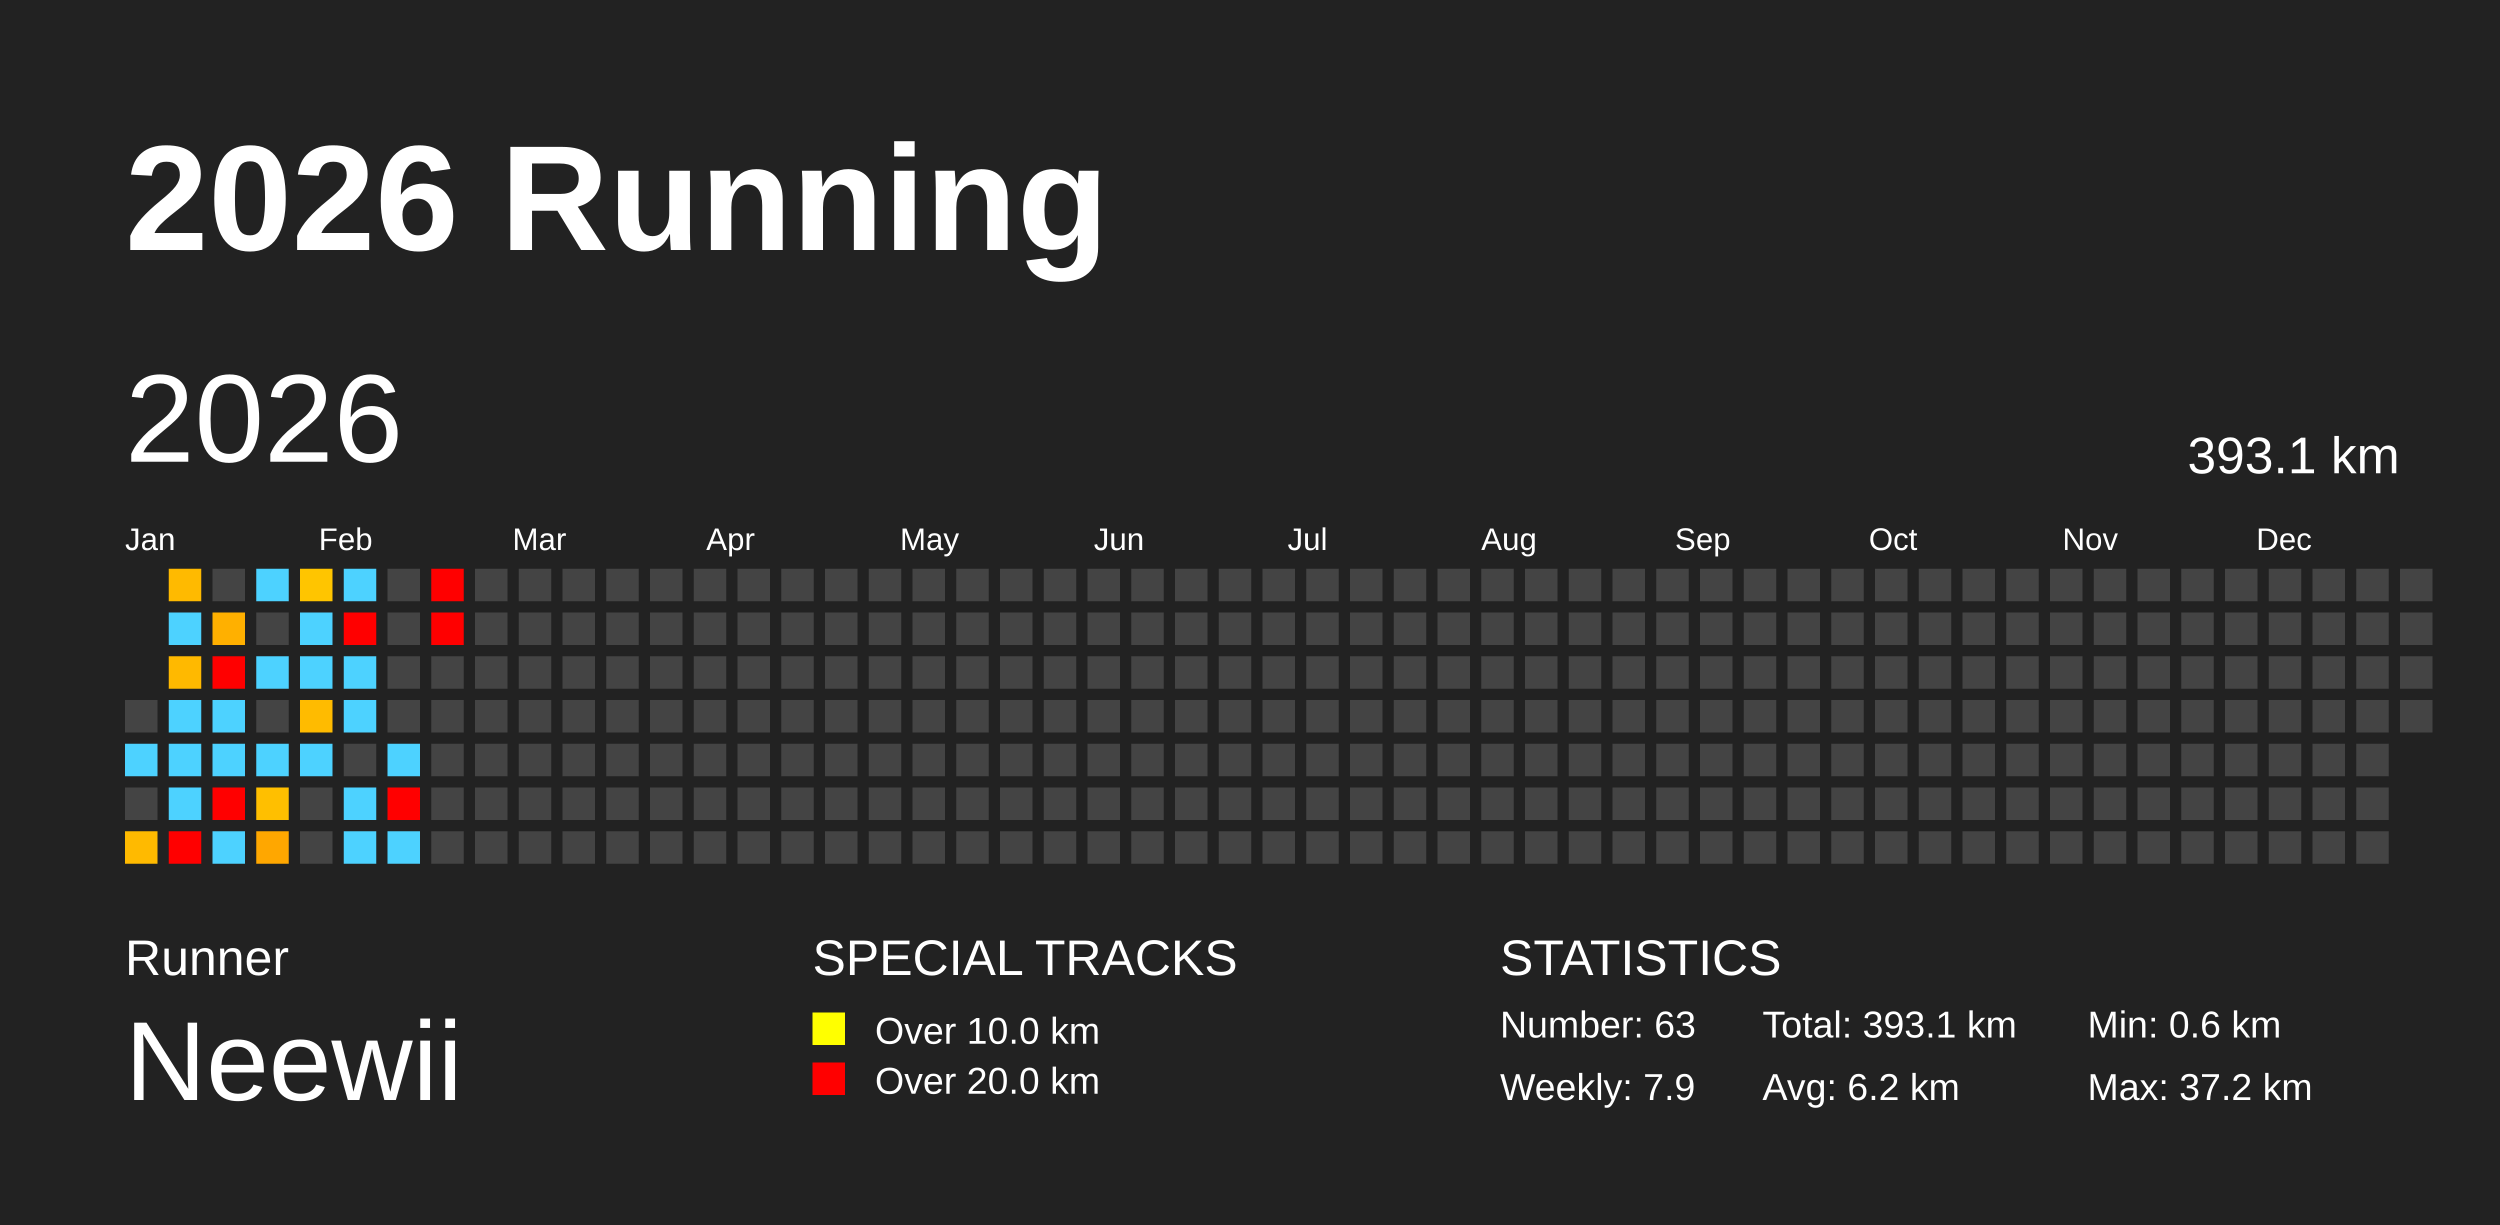
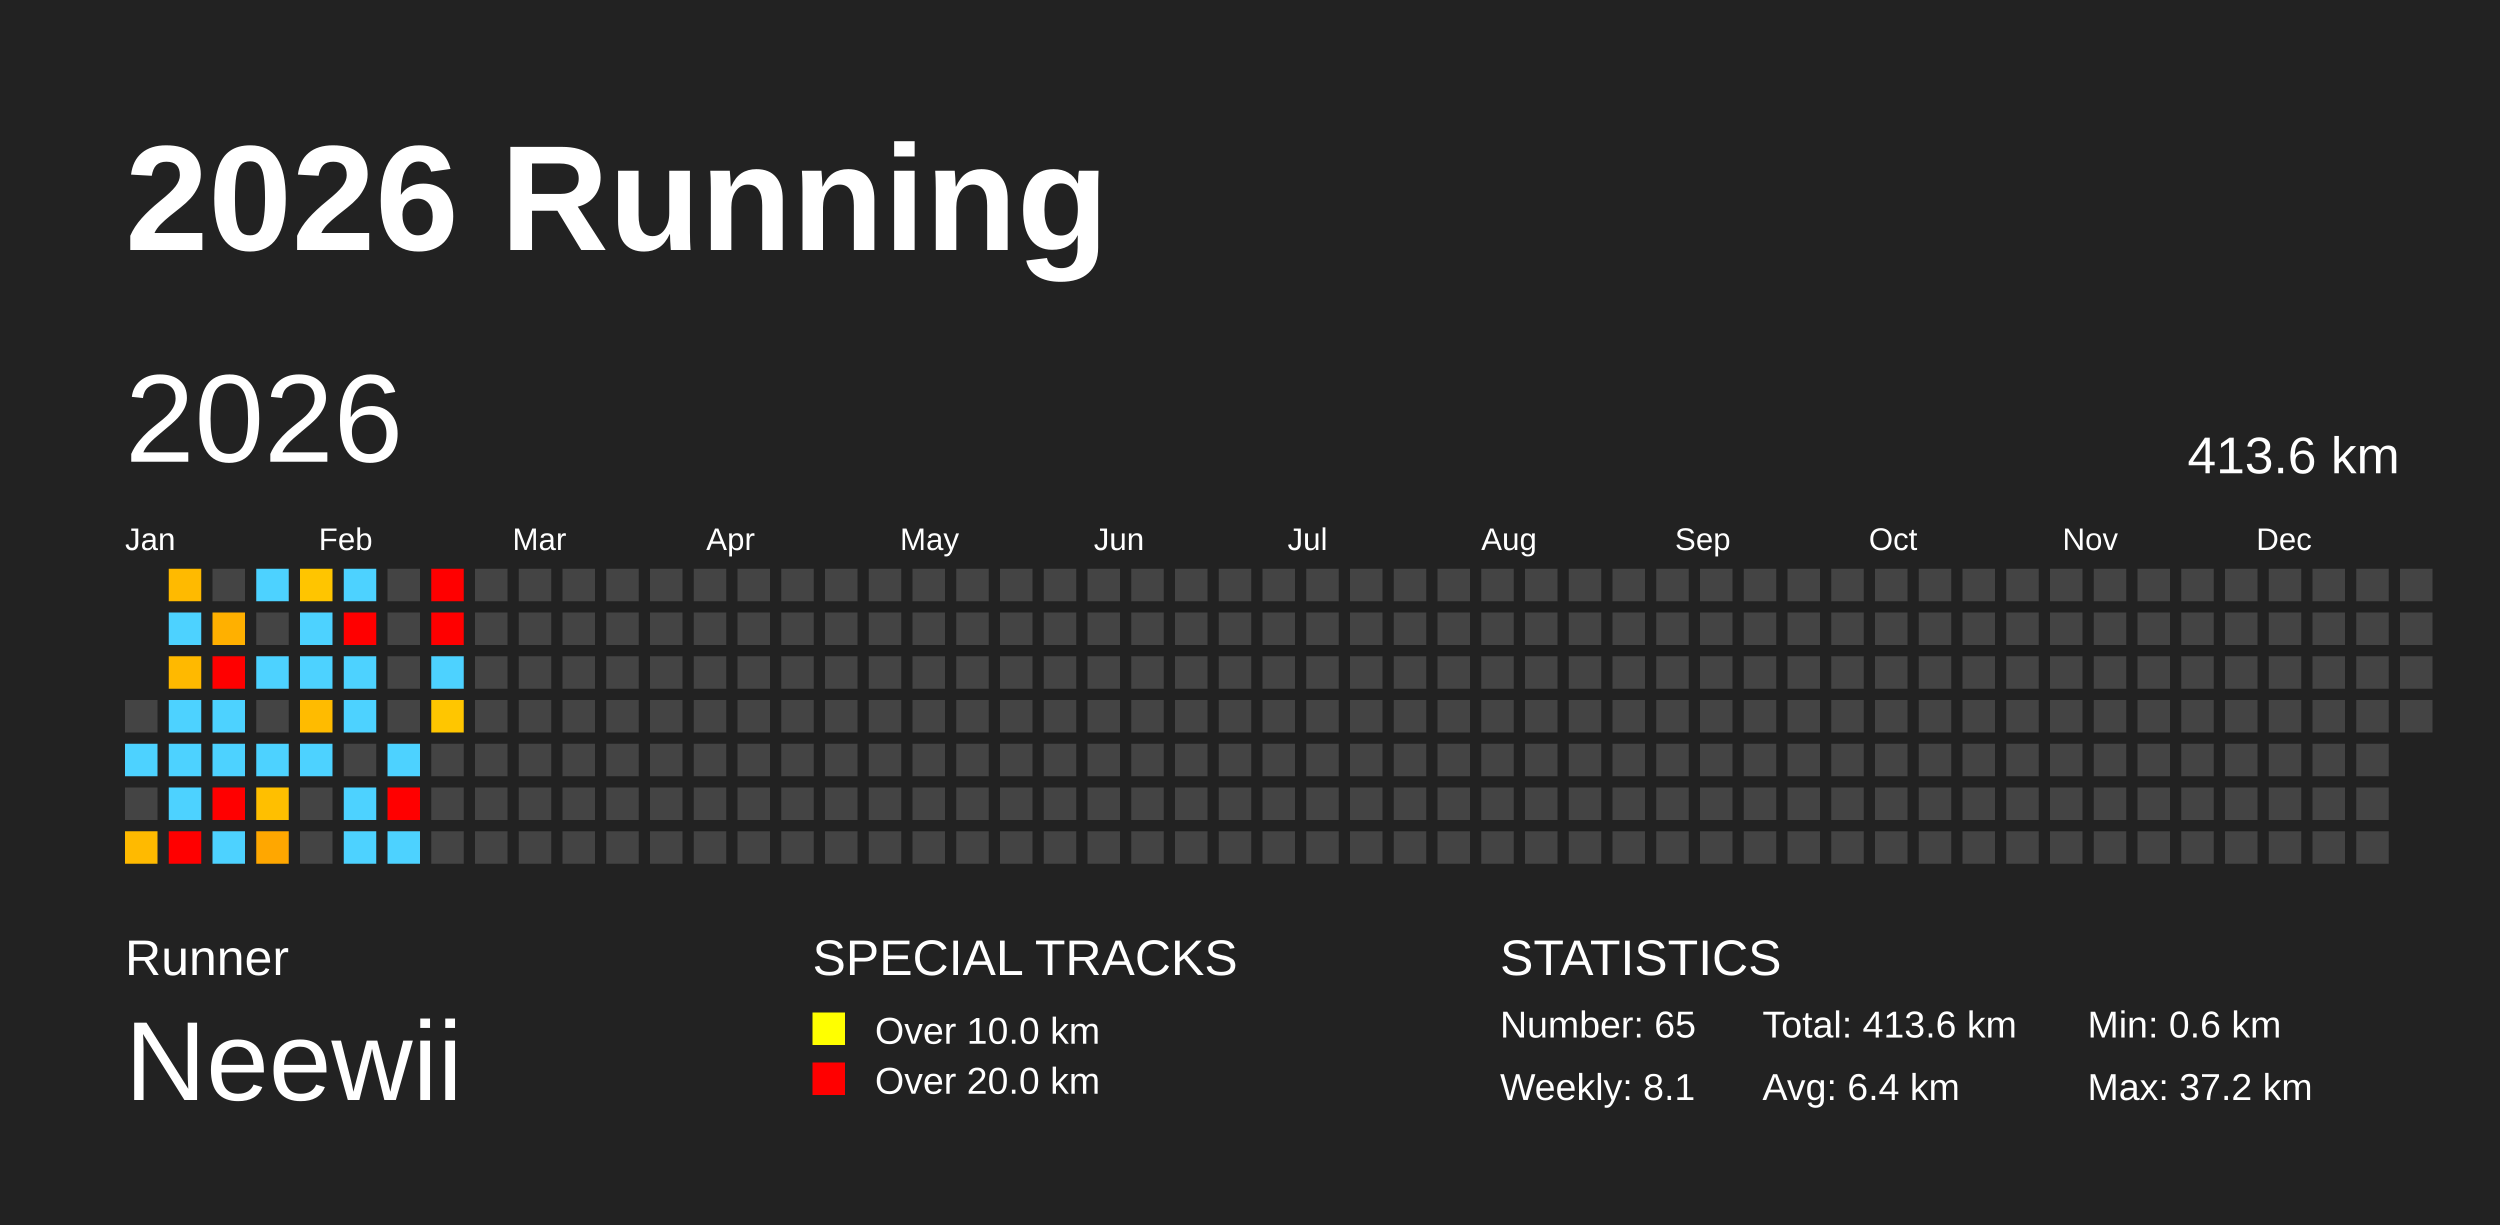
<svg xmlns="http://www.w3.org/2000/svg" baseProfile="full" height="98mm" version="1.1" viewBox="0,0,200,98" width="200mm">
  <defs />
  <rect fill="#222222" height="98" width="200" x="0" y="0" />
  <text fill="#FFFFFF" style="font-size:12px; font-family:Arial; font-weight:bold;" x="10" y="20">2026 Running</text>
  <text fill="#FFFFFF" style="font-size:4px; font-family:Arial" x="10" y="78">Runner</text>
  <text fill="#FFFFFF" style="font-size:9px; font-family:Arial" x="10" y="88">Neewii</text>
  <text fill="#FFFFFF" style="font-size:4px; font-family:Arial" x="65" y="78">SPECIAL TRACKS</text>
  <rect fill="yellow" height="2.6" width="2.6" x="65" y="81" />
  <text fill="#FFFFFF" style="font-size:3px; font-family:Arial" x="70" y="83.5">Over 10.0 km</text>
  <rect fill="red" height="2.6" width="2.6" x="65" y="85" />
  <text fill="#FFFFFF" style="font-size:3px; font-family:Arial" x="70" y="87.5">Over 20.0 km</text>
  <text fill="#FFFFFF" style="font-size:4px; font-family:Arial" x="120" y="78">STATISTICS</text>
-   <text fill="#FFFFFF" style="font-size:3px; font-family:Arial" x="120" y="83">Number: 63</text>
-   <text fill="#FFFFFF" style="font-size:3px; font-family:Arial" x="120" y="88">Weekly: 7.9</text>
-   <text fill="#FFFFFF" style="font-size:3px; font-family:Arial" x="141" y="83">Total: 393.1 km</text>
-   <text fill="#FFFFFF" style="font-size:3px; font-family:Arial" x="141" y="88">Avg: 6.2 km</text>
+   <text fill="#FFFFFF" style="font-size:3px; font-family:Arial" x="120" y="83">Number: 65</text>
+   <text fill="#FFFFFF" style="font-size:3px; font-family:Arial" x="120" y="88">Weekly: 8.1</text>
+   <text fill="#FFFFFF" style="font-size:3px; font-family:Arial" x="141" y="83">Total: 413.6 km</text>
+   <text fill="#FFFFFF" style="font-size:3px; font-family:Arial" x="141" y="88">Avg: 6.4 km</text>
  <text fill="#FFFFFF" style="font-size:3px; font-family:Arial" x="167" y="83">Min: 0.6 km</text>
  <text fill="#FFFFFF" style="font-size:3px; font-family:Arial" x="167" y="88">Max: 37.2 km</text>
  <text dominant-baseline="hanging" fill="#FFFFFF" style="font-size:10.0px; font-family:Arial;" x="10" y="30">2026</text>
-   <text dominant-baseline="hanging" fill="#FFFFFF" style="font-size:4.125px; font-family:Arial;" x="175" y="35">393.1 km</text>
+   <text dominant-baseline="hanging" fill="#FFFFFF" style="font-size:4.125px; font-family:Arial;" x="175" y="35">413.6 km</text>
  <text fill="#FFFFFF" style="font-size:2.5px; font-family:Arial" x="10.0" y="44">Jan</text>
  <text fill="#FFFFFF" style="font-size:2.5px; font-family:Arial" x="25.5" y="44">Feb</text>
  <text fill="#FFFFFF" style="font-size:2.5px; font-family:Arial" x="41.0" y="44">Mar</text>
  <text fill="#FFFFFF" style="font-size:2.5px; font-family:Arial" x="56.5" y="44">Apr</text>
  <text fill="#FFFFFF" style="font-size:2.5px; font-family:Arial" x="72.0" y="44">May</text>
  <text fill="#FFFFFF" style="font-size:2.5px; font-family:Arial" x="87.5" y="44">Jun</text>
  <text fill="#FFFFFF" style="font-size:2.5px; font-family:Arial" x="103.0" y="44">Jul</text>
  <text fill="#FFFFFF" style="font-size:2.5px; font-family:Arial" x="118.5" y="44">Aug</text>
  <text fill="#FFFFFF" style="font-size:2.5px; font-family:Arial" x="134.0" y="44">Sep</text>
  <text fill="#FFFFFF" style="font-size:2.5px; font-family:Arial" x="149.5" y="44">Oct</text>
  <text fill="#FFFFFF" style="font-size:2.5px; font-family:Arial" x="165.0" y="44">Nov</text>
  <text fill="#FFFFFF" style="font-size:2.5px; font-family:Arial" x="180.5" y="44">Dec</text>
  <rect fill="#444444" height="2.6" width="2.6" x="10.0" y="56.0" />
  <rect fill="#4dd2ff" height="2.6" width="2.6" x="10.0" y="59.5" />
  <rect fill="#444444" height="2.6" width="2.6" x="10.0" y="63.0" />
  <rect fill="#ffba00" height="2.6" width="2.6" x="10.0" y="66.5" />
  <rect fill="#ffba00" height="2.6" width="2.6" x="13.5" y="45.5" />
  <rect fill="#4dd2ff" height="2.6" width="2.6" x="13.5" y="49.0" />
  <rect fill="#ffb900" height="2.6" width="2.6" x="13.5" y="52.5" />
  <rect fill="#4dd2ff" height="2.6" width="2.6" x="13.5" y="56.0" />
  <rect fill="#4dd2ff" height="2.6" width="2.6" x="13.5" y="59.5" />
  <rect fill="#4dd2ff" height="2.6" width="2.6" x="13.5" y="63.0" />
  <rect fill="red" height="2.6" width="2.6" x="13.5" y="66.5" />
  <rect fill="#444444" height="2.6" width="2.6" x="17.0" y="45.5" />
  <rect fill="#ffb000" height="2.6" width="2.6" x="17.0" y="49.0" />
  <rect fill="red" height="2.6" width="2.6" x="17.0" y="52.5" />
  <rect fill="#4dd2ff" height="2.6" width="2.6" x="17.0" y="56.0" />
  <rect fill="#4dd2ff" height="2.6" width="2.6" x="17.0" y="59.5" />
  <rect fill="red" height="2.6" width="2.6" x="17.0" y="63.0" />
  <rect fill="#4dd2ff" height="2.6" width="2.6" x="17.0" y="66.5" />
  <rect fill="#4dd2ff" height="2.6" width="2.6" x="20.5" y="45.5" />
  <rect fill="#444444" height="2.6" width="2.6" x="20.5" y="49.0" />
  <rect fill="#4dd2ff" height="2.6" width="2.6" x="20.5" y="52.5" />
  <rect fill="#444444" height="2.6" width="2.6" x="20.5" y="56.0" />
  <rect fill="#4dd2ff" height="2.6" width="2.6" x="20.5" y="59.5" />
  <rect fill="#ffbf00" height="2.6" width="2.6" x="20.5" y="63.0" />
  <rect fill="#ffa700" height="2.6" width="2.6" x="20.5" y="66.5" />
  <rect fill="#ffc500" height="2.6" width="2.6" x="24.0" y="45.5" />
  <rect fill="#4dd2ff" height="2.6" width="2.6" x="24.0" y="49.0" />
  <rect fill="#4dd2ff" height="2.6" width="2.6" x="24.0" y="52.5" />
  <rect fill="#ffbb00" height="2.6" width="2.6" x="24.0" y="56.0" />
  <rect fill="#4dd2ff" height="2.6" width="2.6" x="24.0" y="59.5" />
  <rect fill="#444444" height="2.6" width="2.6" x="24.0" y="63.0" />
  <rect fill="#444444" height="2.6" width="2.6" x="24.0" y="66.5" />
  <rect fill="#4dd2ff" height="2.6" width="2.6" x="27.5" y="45.5" />
  <rect fill="red" height="2.6" width="2.6" x="27.5" y="49.0" />
  <rect fill="#4dd2ff" height="2.6" width="2.6" x="27.5" y="52.5" />
  <rect fill="#4dd2ff" height="2.6" width="2.6" x="27.5" y="56.0" />
  <rect fill="#444444" height="2.6" width="2.6" x="27.5" y="59.5" />
  <rect fill="#4dd2ff" height="2.6" width="2.6" x="27.5" y="63.0" />
  <rect fill="#4dd2ff" height="2.6" width="2.6" x="27.5" y="66.5" />
  <rect fill="#444444" height="2.6" width="2.6" x="31.0" y="45.5" />
  <rect fill="#444444" height="2.6" width="2.6" x="31.0" y="49.0" />
  <rect fill="#444444" height="2.6" width="2.6" x="31.0" y="52.5" />
  <rect fill="#444444" height="2.6" width="2.6" x="31.0" y="56.0" />
  <rect fill="#4dd2ff" height="2.6" width="2.6" x="31.0" y="59.5" />
  <rect fill="red" height="2.6" width="2.6" x="31.0" y="63.0" />
  <rect fill="#4dd2ff" height="2.6" width="2.6" x="31.0" y="66.5" />
  <rect fill="red" height="2.6" width="2.6" x="34.5" y="45.5" />
  <rect fill="red" height="2.6" width="2.6" x="34.5" y="49.0" />
-   <rect fill="#444444" height="2.6" width="2.6" x="34.5" y="52.5" />
-   <rect fill="#444444" height="2.6" width="2.6" x="34.5" y="56.0" />
+   <rect fill="#4dd2ff" height="2.6" width="2.6" x="34.5" y="52.5" />
+   <rect fill="#ffc600" height="2.6" width="2.6" x="34.5" y="56.0" />
  <rect fill="#444444" height="2.6" width="2.6" x="34.5" y="59.5" />
  <rect fill="#444444" height="2.6" width="2.6" x="34.5" y="63.0" />
  <rect fill="#444444" height="2.6" width="2.6" x="34.5" y="66.5" />
  <rect fill="#444444" height="2.6" width="2.6" x="38.0" y="45.5" />
  <rect fill="#444444" height="2.6" width="2.6" x="38.0" y="49.0" />
  <rect fill="#444444" height="2.6" width="2.6" x="38.0" y="52.5" />
  <rect fill="#444444" height="2.6" width="2.6" x="38.0" y="56.0" />
  <rect fill="#444444" height="2.6" width="2.6" x="38.0" y="59.5" />
  <rect fill="#444444" height="2.6" width="2.6" x="38.0" y="63.0" />
  <rect fill="#444444" height="2.6" width="2.6" x="38.0" y="66.5" />
  <rect fill="#444444" height="2.6" width="2.6" x="41.5" y="45.5" />
  <rect fill="#444444" height="2.6" width="2.6" x="41.5" y="49.0" />
  <rect fill="#444444" height="2.6" width="2.6" x="41.5" y="52.5" />
  <rect fill="#444444" height="2.6" width="2.6" x="41.5" y="56.0" />
  <rect fill="#444444" height="2.6" width="2.6" x="41.5" y="59.5" />
  <rect fill="#444444" height="2.6" width="2.6" x="41.5" y="63.0" />
  <rect fill="#444444" height="2.6" width="2.6" x="41.5" y="66.5" />
  <rect fill="#444444" height="2.6" width="2.6" x="45.0" y="45.5" />
  <rect fill="#444444" height="2.6" width="2.6" x="45.0" y="49.0" />
  <rect fill="#444444" height="2.6" width="2.6" x="45.0" y="52.5" />
  <rect fill="#444444" height="2.6" width="2.6" x="45.0" y="56.0" />
  <rect fill="#444444" height="2.6" width="2.6" x="45.0" y="59.5" />
  <rect fill="#444444" height="2.6" width="2.6" x="45.0" y="63.0" />
  <rect fill="#444444" height="2.6" width="2.6" x="45.0" y="66.5" />
  <rect fill="#444444" height="2.6" width="2.6" x="48.5" y="45.5" />
  <rect fill="#444444" height="2.6" width="2.6" x="48.5" y="49.0" />
  <rect fill="#444444" height="2.6" width="2.6" x="48.5" y="52.5" />
  <rect fill="#444444" height="2.6" width="2.6" x="48.5" y="56.0" />
  <rect fill="#444444" height="2.6" width="2.6" x="48.5" y="59.5" />
  <rect fill="#444444" height="2.6" width="2.6" x="48.5" y="63.0" />
  <rect fill="#444444" height="2.6" width="2.6" x="48.5" y="66.5" />
  <rect fill="#444444" height="2.6" width="2.6" x="52.0" y="45.5" />
  <rect fill="#444444" height="2.6" width="2.6" x="52.0" y="49.0" />
  <rect fill="#444444" height="2.6" width="2.6" x="52.0" y="52.5" />
  <rect fill="#444444" height="2.6" width="2.6" x="52.0" y="56.0" />
  <rect fill="#444444" height="2.6" width="2.6" x="52.0" y="59.5" />
  <rect fill="#444444" height="2.6" width="2.6" x="52.0" y="63.0" />
  <rect fill="#444444" height="2.6" width="2.6" x="52.0" y="66.5" />
  <rect fill="#444444" height="2.6" width="2.6" x="55.5" y="45.5" />
  <rect fill="#444444" height="2.6" width="2.6" x="55.5" y="49.0" />
  <rect fill="#444444" height="2.6" width="2.6" x="55.5" y="52.5" />
  <rect fill="#444444" height="2.6" width="2.6" x="55.5" y="56.0" />
  <rect fill="#444444" height="2.6" width="2.6" x="55.5" y="59.5" />
  <rect fill="#444444" height="2.6" width="2.6" x="55.5" y="63.0" />
  <rect fill="#444444" height="2.6" width="2.6" x="55.5" y="66.5" />
  <rect fill="#444444" height="2.6" width="2.6" x="59.0" y="45.5" />
  <rect fill="#444444" height="2.6" width="2.6" x="59.0" y="49.0" />
  <rect fill="#444444" height="2.6" width="2.6" x="59.0" y="52.5" />
  <rect fill="#444444" height="2.6" width="2.6" x="59.0" y="56.0" />
  <rect fill="#444444" height="2.6" width="2.6" x="59.0" y="59.5" />
  <rect fill="#444444" height="2.6" width="2.6" x="59.0" y="63.0" />
  <rect fill="#444444" height="2.6" width="2.6" x="59.0" y="66.5" />
  <rect fill="#444444" height="2.6" width="2.6" x="62.5" y="45.5" />
  <rect fill="#444444" height="2.6" width="2.6" x="62.5" y="49.0" />
  <rect fill="#444444" height="2.6" width="2.6" x="62.5" y="52.5" />
  <rect fill="#444444" height="2.6" width="2.6" x="62.5" y="56.0" />
  <rect fill="#444444" height="2.6" width="2.6" x="62.5" y="59.5" />
  <rect fill="#444444" height="2.6" width="2.6" x="62.5" y="63.0" />
  <rect fill="#444444" height="2.6" width="2.6" x="62.5" y="66.5" />
  <rect fill="#444444" height="2.6" width="2.6" x="66.0" y="45.5" />
  <rect fill="#444444" height="2.6" width="2.6" x="66.0" y="49.0" />
  <rect fill="#444444" height="2.6" width="2.6" x="66.0" y="52.5" />
  <rect fill="#444444" height="2.6" width="2.6" x="66.0" y="56.0" />
  <rect fill="#444444" height="2.6" width="2.6" x="66.0" y="59.5" />
  <rect fill="#444444" height="2.6" width="2.6" x="66.0" y="63.0" />
  <rect fill="#444444" height="2.6" width="2.6" x="66.0" y="66.5" />
  <rect fill="#444444" height="2.6" width="2.6" x="69.5" y="45.5" />
  <rect fill="#444444" height="2.6" width="2.6" x="69.5" y="49.0" />
  <rect fill="#444444" height="2.6" width="2.6" x="69.5" y="52.5" />
  <rect fill="#444444" height="2.6" width="2.6" x="69.5" y="56.0" />
  <rect fill="#444444" height="2.6" width="2.6" x="69.5" y="59.5" />
  <rect fill="#444444" height="2.6" width="2.6" x="69.5" y="63.0" />
  <rect fill="#444444" height="2.6" width="2.6" x="69.5" y="66.5" />
  <rect fill="#444444" height="2.6" width="2.6" x="73.0" y="45.5" />
  <rect fill="#444444" height="2.6" width="2.6" x="73.0" y="49.0" />
  <rect fill="#444444" height="2.6" width="2.6" x="73.0" y="52.5" />
  <rect fill="#444444" height="2.6" width="2.6" x="73.0" y="56.0" />
  <rect fill="#444444" height="2.6" width="2.6" x="73.0" y="59.5" />
  <rect fill="#444444" height="2.6" width="2.6" x="73.0" y="63.0" />
  <rect fill="#444444" height="2.6" width="2.6" x="73.0" y="66.5" />
  <rect fill="#444444" height="2.6" width="2.6" x="76.5" y="45.5" />
  <rect fill="#444444" height="2.6" width="2.6" x="76.5" y="49.0" />
  <rect fill="#444444" height="2.6" width="2.6" x="76.5" y="52.5" />
  <rect fill="#444444" height="2.6" width="2.6" x="76.5" y="56.0" />
  <rect fill="#444444" height="2.6" width="2.6" x="76.5" y="59.5" />
  <rect fill="#444444" height="2.6" width="2.6" x="76.5" y="63.0" />
  <rect fill="#444444" height="2.6" width="2.6" x="76.5" y="66.5" />
  <rect fill="#444444" height="2.6" width="2.6" x="80.0" y="45.5" />
  <rect fill="#444444" height="2.6" width="2.6" x="80.0" y="49.0" />
  <rect fill="#444444" height="2.6" width="2.6" x="80.0" y="52.5" />
  <rect fill="#444444" height="2.6" width="2.6" x="80.0" y="56.0" />
  <rect fill="#444444" height="2.6" width="2.6" x="80.0" y="59.5" />
  <rect fill="#444444" height="2.6" width="2.6" x="80.0" y="63.0" />
  <rect fill="#444444" height="2.6" width="2.6" x="80.0" y="66.5" />
  <rect fill="#444444" height="2.6" width="2.6" x="83.5" y="45.5" />
  <rect fill="#444444" height="2.6" width="2.6" x="83.5" y="49.0" />
  <rect fill="#444444" height="2.6" width="2.6" x="83.5" y="52.5" />
  <rect fill="#444444" height="2.6" width="2.6" x="83.5" y="56.0" />
  <rect fill="#444444" height="2.6" width="2.6" x="83.5" y="59.5" />
  <rect fill="#444444" height="2.6" width="2.6" x="83.5" y="63.0" />
  <rect fill="#444444" height="2.6" width="2.6" x="83.5" y="66.5" />
  <rect fill="#444444" height="2.6" width="2.6" x="87.0" y="45.5" />
  <rect fill="#444444" height="2.6" width="2.6" x="87.0" y="49.0" />
  <rect fill="#444444" height="2.6" width="2.6" x="87.0" y="52.5" />
  <rect fill="#444444" height="2.6" width="2.6" x="87.0" y="56.0" />
  <rect fill="#444444" height="2.6" width="2.6" x="87.0" y="59.5" />
  <rect fill="#444444" height="2.6" width="2.6" x="87.0" y="63.0" />
  <rect fill="#444444" height="2.6" width="2.6" x="87.0" y="66.5" />
  <rect fill="#444444" height="2.6" width="2.6" x="90.5" y="45.5" />
  <rect fill="#444444" height="2.6" width="2.6" x="90.5" y="49.0" />
  <rect fill="#444444" height="2.6" width="2.6" x="90.5" y="52.5" />
  <rect fill="#444444" height="2.6" width="2.6" x="90.5" y="56.0" />
  <rect fill="#444444" height="2.6" width="2.6" x="90.5" y="59.5" />
  <rect fill="#444444" height="2.6" width="2.6" x="90.5" y="63.0" />
  <rect fill="#444444" height="2.6" width="2.6" x="90.5" y="66.5" />
  <rect fill="#444444" height="2.6" width="2.6" x="94.0" y="45.5" />
  <rect fill="#444444" height="2.6" width="2.6" x="94.0" y="49.0" />
  <rect fill="#444444" height="2.6" width="2.6" x="94.0" y="52.5" />
  <rect fill="#444444" height="2.6" width="2.6" x="94.0" y="56.0" />
  <rect fill="#444444" height="2.6" width="2.6" x="94.0" y="59.5" />
  <rect fill="#444444" height="2.6" width="2.6" x="94.0" y="63.0" />
  <rect fill="#444444" height="2.6" width="2.6" x="94.0" y="66.5" />
  <rect fill="#444444" height="2.6" width="2.6" x="97.5" y="45.5" />
  <rect fill="#444444" height="2.6" width="2.6" x="97.5" y="49.0" />
  <rect fill="#444444" height="2.6" width="2.6" x="97.5" y="52.5" />
  <rect fill="#444444" height="2.6" width="2.6" x="97.5" y="56.0" />
  <rect fill="#444444" height="2.6" width="2.6" x="97.5" y="59.5" />
  <rect fill="#444444" height="2.6" width="2.6" x="97.5" y="63.0" />
  <rect fill="#444444" height="2.6" width="2.6" x="97.5" y="66.5" />
  <rect fill="#444444" height="2.6" width="2.6" x="101.0" y="45.5" />
  <rect fill="#444444" height="2.6" width="2.6" x="101.0" y="49.0" />
  <rect fill="#444444" height="2.6" width="2.6" x="101.0" y="52.5" />
  <rect fill="#444444" height="2.6" width="2.6" x="101.0" y="56.0" />
  <rect fill="#444444" height="2.6" width="2.6" x="101.0" y="59.5" />
  <rect fill="#444444" height="2.6" width="2.6" x="101.0" y="63.0" />
  <rect fill="#444444" height="2.6" width="2.6" x="101.0" y="66.5" />
  <rect fill="#444444" height="2.6" width="2.6" x="104.5" y="45.5" />
  <rect fill="#444444" height="2.6" width="2.6" x="104.5" y="49.0" />
  <rect fill="#444444" height="2.6" width="2.6" x="104.5" y="52.5" />
  <rect fill="#444444" height="2.6" width="2.6" x="104.5" y="56.0" />
  <rect fill="#444444" height="2.6" width="2.6" x="104.5" y="59.5" />
  <rect fill="#444444" height="2.6" width="2.6" x="104.5" y="63.0" />
  <rect fill="#444444" height="2.6" width="2.6" x="104.5" y="66.5" />
  <rect fill="#444444" height="2.6" width="2.6" x="108.0" y="45.5" />
  <rect fill="#444444" height="2.6" width="2.6" x="108.0" y="49.0" />
  <rect fill="#444444" height="2.6" width="2.6" x="108.0" y="52.5" />
  <rect fill="#444444" height="2.6" width="2.6" x="108.0" y="56.0" />
  <rect fill="#444444" height="2.6" width="2.6" x="108.0" y="59.5" />
  <rect fill="#444444" height="2.6" width="2.6" x="108.0" y="63.0" />
  <rect fill="#444444" height="2.6" width="2.6" x="108.0" y="66.5" />
  <rect fill="#444444" height="2.6" width="2.6" x="111.5" y="45.5" />
  <rect fill="#444444" height="2.6" width="2.6" x="111.5" y="49.0" />
  <rect fill="#444444" height="2.6" width="2.6" x="111.5" y="52.5" />
  <rect fill="#444444" height="2.6" width="2.6" x="111.5" y="56.0" />
  <rect fill="#444444" height="2.6" width="2.6" x="111.5" y="59.5" />
  <rect fill="#444444" height="2.6" width="2.6" x="111.5" y="63.0" />
  <rect fill="#444444" height="2.6" width="2.6" x="111.5" y="66.5" />
  <rect fill="#444444" height="2.6" width="2.6" x="115.0" y="45.5" />
  <rect fill="#444444" height="2.6" width="2.6" x="115.0" y="49.0" />
  <rect fill="#444444" height="2.6" width="2.6" x="115.0" y="52.5" />
  <rect fill="#444444" height="2.6" width="2.6" x="115.0" y="56.0" />
  <rect fill="#444444" height="2.6" width="2.6" x="115.0" y="59.5" />
  <rect fill="#444444" height="2.6" width="2.6" x="115.0" y="63.0" />
  <rect fill="#444444" height="2.6" width="2.6" x="115.0" y="66.5" />
  <rect fill="#444444" height="2.6" width="2.6" x="118.5" y="45.5" />
  <rect fill="#444444" height="2.6" width="2.6" x="118.5" y="49.0" />
  <rect fill="#444444" height="2.6" width="2.6" x="118.5" y="52.5" />
  <rect fill="#444444" height="2.6" width="2.6" x="118.5" y="56.0" />
  <rect fill="#444444" height="2.6" width="2.6" x="118.5" y="59.5" />
  <rect fill="#444444" height="2.6" width="2.6" x="118.5" y="63.0" />
  <rect fill="#444444" height="2.6" width="2.6" x="118.5" y="66.5" />
  <rect fill="#444444" height="2.6" width="2.6" x="122.0" y="45.5" />
  <rect fill="#444444" height="2.6" width="2.6" x="122.0" y="49.0" />
  <rect fill="#444444" height="2.6" width="2.6" x="122.0" y="52.5" />
  <rect fill="#444444" height="2.6" width="2.6" x="122.0" y="56.0" />
  <rect fill="#444444" height="2.6" width="2.6" x="122.0" y="59.5" />
  <rect fill="#444444" height="2.6" width="2.6" x="122.0" y="63.0" />
  <rect fill="#444444" height="2.6" width="2.6" x="122.0" y="66.5" />
  <rect fill="#444444" height="2.6" width="2.6" x="125.5" y="45.5" />
  <rect fill="#444444" height="2.6" width="2.6" x="125.5" y="49.0" />
  <rect fill="#444444" height="2.6" width="2.6" x="125.5" y="52.5" />
  <rect fill="#444444" height="2.6" width="2.6" x="125.5" y="56.0" />
  <rect fill="#444444" height="2.6" width="2.6" x="125.5" y="59.5" />
  <rect fill="#444444" height="2.6" width="2.6" x="125.5" y="63.0" />
  <rect fill="#444444" height="2.6" width="2.6" x="125.5" y="66.5" />
  <rect fill="#444444" height="2.6" width="2.6" x="129.0" y="45.5" />
  <rect fill="#444444" height="2.6" width="2.6" x="129.0" y="49.0" />
  <rect fill="#444444" height="2.6" width="2.6" x="129.0" y="52.5" />
  <rect fill="#444444" height="2.6" width="2.6" x="129.0" y="56.0" />
  <rect fill="#444444" height="2.6" width="2.6" x="129.0" y="59.5" />
  <rect fill="#444444" height="2.6" width="2.6" x="129.0" y="63.0" />
  <rect fill="#444444" height="2.6" width="2.6" x="129.0" y="66.5" />
  <rect fill="#444444" height="2.6" width="2.6" x="132.5" y="45.5" />
  <rect fill="#444444" height="2.6" width="2.6" x="132.5" y="49.0" />
  <rect fill="#444444" height="2.6" width="2.6" x="132.5" y="52.5" />
  <rect fill="#444444" height="2.6" width="2.6" x="132.5" y="56.0" />
  <rect fill="#444444" height="2.6" width="2.6" x="132.5" y="59.5" />
  <rect fill="#444444" height="2.6" width="2.6" x="132.5" y="63.0" />
  <rect fill="#444444" height="2.6" width="2.6" x="132.5" y="66.5" />
  <rect fill="#444444" height="2.6" width="2.6" x="136.0" y="45.5" />
  <rect fill="#444444" height="2.6" width="2.6" x="136.0" y="49.0" />
  <rect fill="#444444" height="2.6" width="2.6" x="136.0" y="52.5" />
  <rect fill="#444444" height="2.6" width="2.6" x="136.0" y="56.0" />
  <rect fill="#444444" height="2.6" width="2.6" x="136.0" y="59.5" />
  <rect fill="#444444" height="2.6" width="2.6" x="136.0" y="63.0" />
  <rect fill="#444444" height="2.6" width="2.6" x="136.0" y="66.5" />
  <rect fill="#444444" height="2.6" width="2.6" x="139.5" y="45.5" />
  <rect fill="#444444" height="2.6" width="2.6" x="139.5" y="49.0" />
  <rect fill="#444444" height="2.6" width="2.6" x="139.5" y="52.5" />
  <rect fill="#444444" height="2.6" width="2.6" x="139.5" y="56.0" />
  <rect fill="#444444" height="2.6" width="2.6" x="139.5" y="59.5" />
  <rect fill="#444444" height="2.6" width="2.6" x="139.5" y="63.0" />
  <rect fill="#444444" height="2.6" width="2.6" x="139.5" y="66.5" />
  <rect fill="#444444" height="2.6" width="2.6" x="143.0" y="45.5" />
  <rect fill="#444444" height="2.6" width="2.6" x="143.0" y="49.0" />
  <rect fill="#444444" height="2.6" width="2.6" x="143.0" y="52.5" />
  <rect fill="#444444" height="2.6" width="2.6" x="143.0" y="56.0" />
  <rect fill="#444444" height="2.6" width="2.6" x="143.0" y="59.5" />
  <rect fill="#444444" height="2.6" width="2.6" x="143.0" y="63.0" />
  <rect fill="#444444" height="2.6" width="2.6" x="143.0" y="66.5" />
  <rect fill="#444444" height="2.6" width="2.6" x="146.5" y="45.5" />
  <rect fill="#444444" height="2.6" width="2.6" x="146.5" y="49.0" />
  <rect fill="#444444" height="2.6" width="2.6" x="146.5" y="52.5" />
  <rect fill="#444444" height="2.6" width="2.6" x="146.5" y="56.0" />
  <rect fill="#444444" height="2.6" width="2.6" x="146.5" y="59.5" />
  <rect fill="#444444" height="2.6" width="2.6" x="146.5" y="63.0" />
  <rect fill="#444444" height="2.6" width="2.6" x="146.5" y="66.5" />
  <rect fill="#444444" height="2.6" width="2.6" x="150.0" y="45.5" />
  <rect fill="#444444" height="2.6" width="2.6" x="150.0" y="49.0" />
  <rect fill="#444444" height="2.6" width="2.6" x="150.0" y="52.5" />
  <rect fill="#444444" height="2.6" width="2.6" x="150.0" y="56.0" />
  <rect fill="#444444" height="2.6" width="2.6" x="150.0" y="59.5" />
  <rect fill="#444444" height="2.6" width="2.6" x="150.0" y="63.0" />
  <rect fill="#444444" height="2.6" width="2.6" x="150.0" y="66.5" />
  <rect fill="#444444" height="2.6" width="2.6" x="153.5" y="45.5" />
  <rect fill="#444444" height="2.6" width="2.6" x="153.5" y="49.0" />
  <rect fill="#444444" height="2.6" width="2.6" x="153.5" y="52.5" />
  <rect fill="#444444" height="2.6" width="2.6" x="153.5" y="56.0" />
  <rect fill="#444444" height="2.6" width="2.6" x="153.5" y="59.5" />
  <rect fill="#444444" height="2.6" width="2.6" x="153.5" y="63.0" />
  <rect fill="#444444" height="2.6" width="2.6" x="153.5" y="66.5" />
  <rect fill="#444444" height="2.6" width="2.6" x="157.0" y="45.5" />
  <rect fill="#444444" height="2.6" width="2.6" x="157.0" y="49.0" />
  <rect fill="#444444" height="2.6" width="2.6" x="157.0" y="52.5" />
  <rect fill="#444444" height="2.6" width="2.6" x="157.0" y="56.0" />
  <rect fill="#444444" height="2.6" width="2.6" x="157.0" y="59.5" />
  <rect fill="#444444" height="2.6" width="2.6" x="157.0" y="63.0" />
  <rect fill="#444444" height="2.6" width="2.6" x="157.0" y="66.5" />
  <rect fill="#444444" height="2.6" width="2.6" x="160.5" y="45.5" />
  <rect fill="#444444" height="2.6" width="2.6" x="160.5" y="49.0" />
  <rect fill="#444444" height="2.6" width="2.6" x="160.5" y="52.5" />
  <rect fill="#444444" height="2.6" width="2.6" x="160.5" y="56.0" />
  <rect fill="#444444" height="2.6" width="2.6" x="160.5" y="59.5" />
  <rect fill="#444444" height="2.6" width="2.6" x="160.5" y="63.0" />
  <rect fill="#444444" height="2.6" width="2.6" x="160.5" y="66.5" />
  <rect fill="#444444" height="2.6" width="2.6" x="164.0" y="45.5" />
  <rect fill="#444444" height="2.6" width="2.6" x="164.0" y="49.0" />
  <rect fill="#444444" height="2.6" width="2.6" x="164.0" y="52.5" />
  <rect fill="#444444" height="2.6" width="2.6" x="164.0" y="56.0" />
  <rect fill="#444444" height="2.6" width="2.6" x="164.0" y="59.5" />
  <rect fill="#444444" height="2.6" width="2.6" x="164.0" y="63.0" />
  <rect fill="#444444" height="2.6" width="2.6" x="164.0" y="66.5" />
  <rect fill="#444444" height="2.6" width="2.6" x="167.5" y="45.5" />
  <rect fill="#444444" height="2.6" width="2.6" x="167.5" y="49.0" />
  <rect fill="#444444" height="2.6" width="2.6" x="167.5" y="52.5" />
  <rect fill="#444444" height="2.6" width="2.6" x="167.5" y="56.0" />
  <rect fill="#444444" height="2.6" width="2.6" x="167.5" y="59.5" />
  <rect fill="#444444" height="2.6" width="2.6" x="167.5" y="63.0" />
  <rect fill="#444444" height="2.6" width="2.6" x="167.5" y="66.5" />
  <rect fill="#444444" height="2.6" width="2.6" x="171.0" y="45.5" />
  <rect fill="#444444" height="2.6" width="2.6" x="171.0" y="49.0" />
  <rect fill="#444444" height="2.6" width="2.6" x="171.0" y="52.5" />
  <rect fill="#444444" height="2.6" width="2.6" x="171.0" y="56.0" />
  <rect fill="#444444" height="2.6" width="2.6" x="171.0" y="59.5" />
  <rect fill="#444444" height="2.6" width="2.6" x="171.0" y="63.0" />
  <rect fill="#444444" height="2.6" width="2.6" x="171.0" y="66.5" />
  <rect fill="#444444" height="2.6" width="2.6" x="174.5" y="45.5" />
  <rect fill="#444444" height="2.6" width="2.6" x="174.5" y="49.0" />
  <rect fill="#444444" height="2.6" width="2.6" x="174.5" y="52.5" />
  <rect fill="#444444" height="2.6" width="2.6" x="174.5" y="56.0" />
  <rect fill="#444444" height="2.6" width="2.6" x="174.5" y="59.5" />
  <rect fill="#444444" height="2.6" width="2.6" x="174.5" y="63.0" />
  <rect fill="#444444" height="2.6" width="2.6" x="174.5" y="66.5" />
  <rect fill="#444444" height="2.6" width="2.6" x="178.0" y="45.5" />
  <rect fill="#444444" height="2.6" width="2.6" x="178.0" y="49.0" />
  <rect fill="#444444" height="2.6" width="2.6" x="178.0" y="52.5" />
  <rect fill="#444444" height="2.6" width="2.6" x="178.0" y="56.0" />
  <rect fill="#444444" height="2.6" width="2.6" x="178.0" y="59.5" />
  <rect fill="#444444" height="2.6" width="2.6" x="178.0" y="63.0" />
  <rect fill="#444444" height="2.6" width="2.6" x="178.0" y="66.5" />
  <rect fill="#444444" height="2.6" width="2.6" x="181.5" y="45.5" />
  <rect fill="#444444" height="2.6" width="2.6" x="181.5" y="49.0" />
  <rect fill="#444444" height="2.6" width="2.6" x="181.5" y="52.5" />
  <rect fill="#444444" height="2.6" width="2.6" x="181.5" y="56.0" />
  <rect fill="#444444" height="2.6" width="2.6" x="181.5" y="59.5" />
  <rect fill="#444444" height="2.6" width="2.6" x="181.5" y="63.0" />
  <rect fill="#444444" height="2.6" width="2.6" x="181.5" y="66.5" />
  <rect fill="#444444" height="2.6" width="2.6" x="185.0" y="45.5" />
  <rect fill="#444444" height="2.6" width="2.6" x="185.0" y="49.0" />
  <rect fill="#444444" height="2.6" width="2.6" x="185.0" y="52.5" />
  <rect fill="#444444" height="2.6" width="2.6" x="185.0" y="56.0" />
  <rect fill="#444444" height="2.6" width="2.6" x="185.0" y="59.5" />
  <rect fill="#444444" height="2.6" width="2.6" x="185.0" y="63.0" />
  <rect fill="#444444" height="2.6" width="2.6" x="185.0" y="66.5" />
  <rect fill="#444444" height="2.6" width="2.6" x="188.5" y="45.5" />
  <rect fill="#444444" height="2.6" width="2.6" x="188.5" y="49.0" />
  <rect fill="#444444" height="2.6" width="2.6" x="188.5" y="52.5" />
  <rect fill="#444444" height="2.6" width="2.6" x="188.5" y="56.0" />
  <rect fill="#444444" height="2.6" width="2.6" x="188.5" y="59.5" />
  <rect fill="#444444" height="2.6" width="2.6" x="188.5" y="63.0" />
  <rect fill="#444444" height="2.6" width="2.6" x="188.5" y="66.5" />
  <rect fill="#444444" height="2.6" width="2.6" x="192.0" y="45.5" />
  <rect fill="#444444" height="2.6" width="2.6" x="192.0" y="49.0" />
  <rect fill="#444444" height="2.6" width="2.6" x="192.0" y="52.5" />
  <rect fill="#444444" height="2.6" width="2.6" x="192.0" y="56.0" />
</svg>
